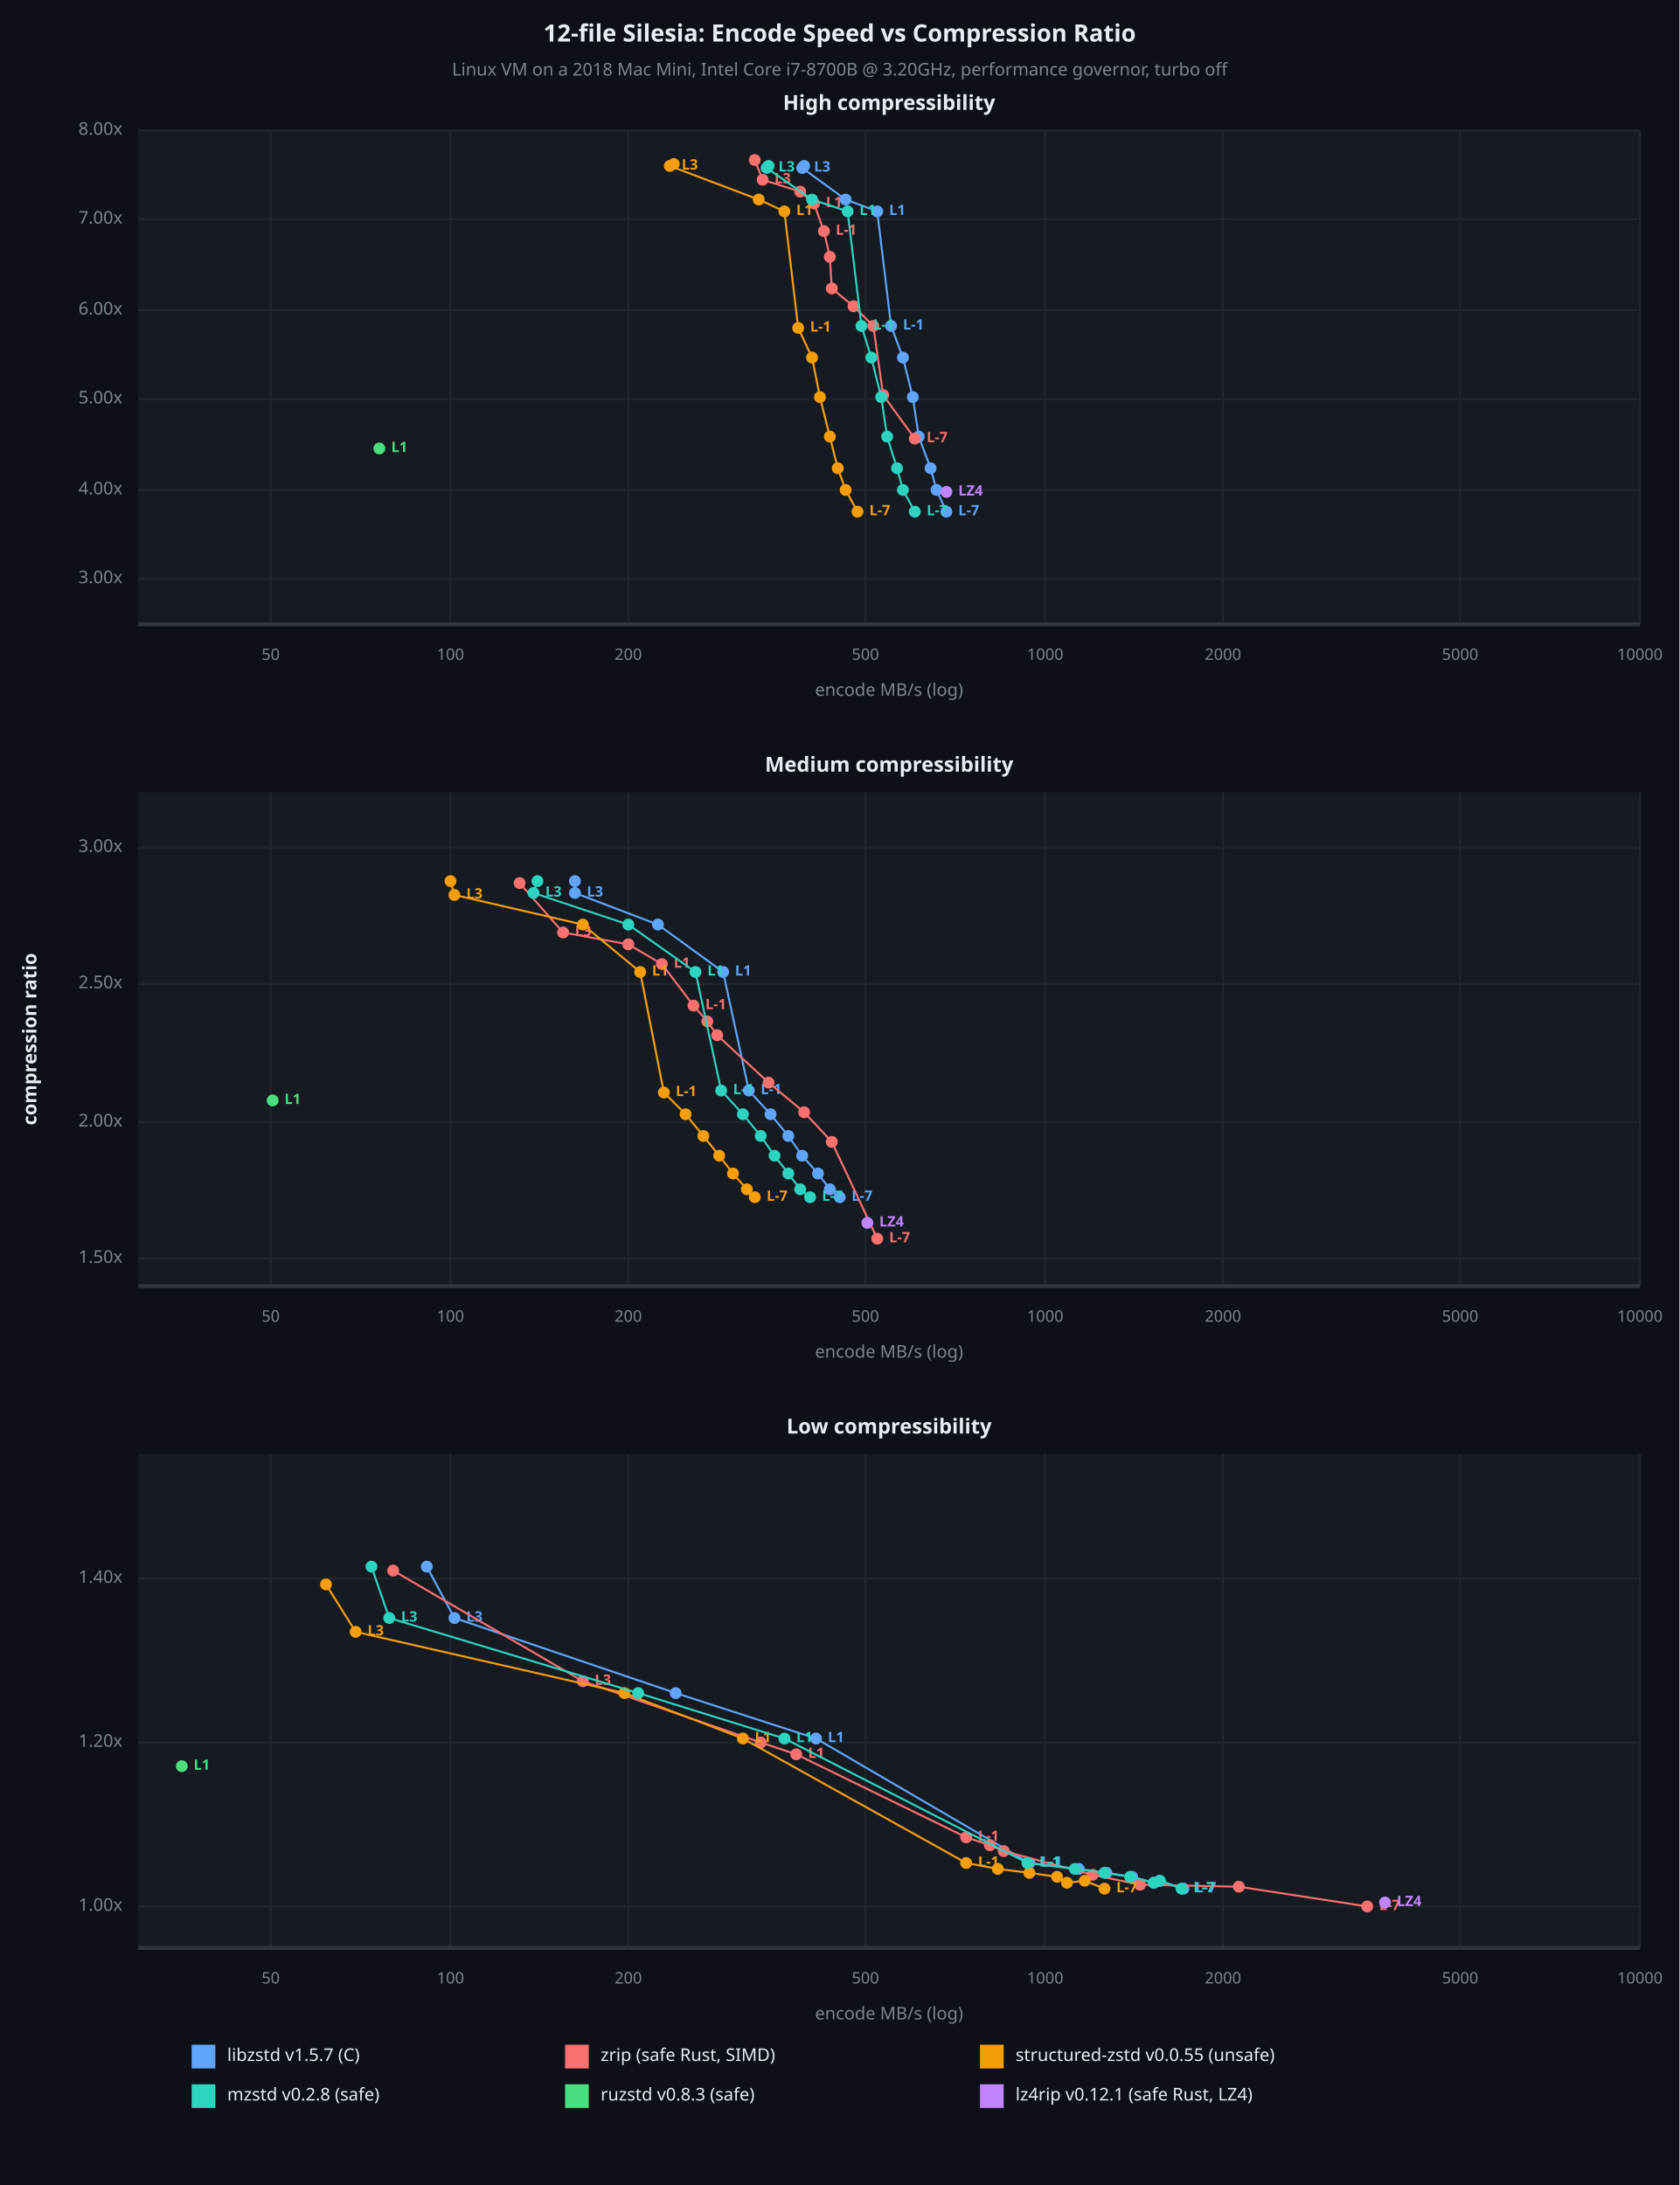
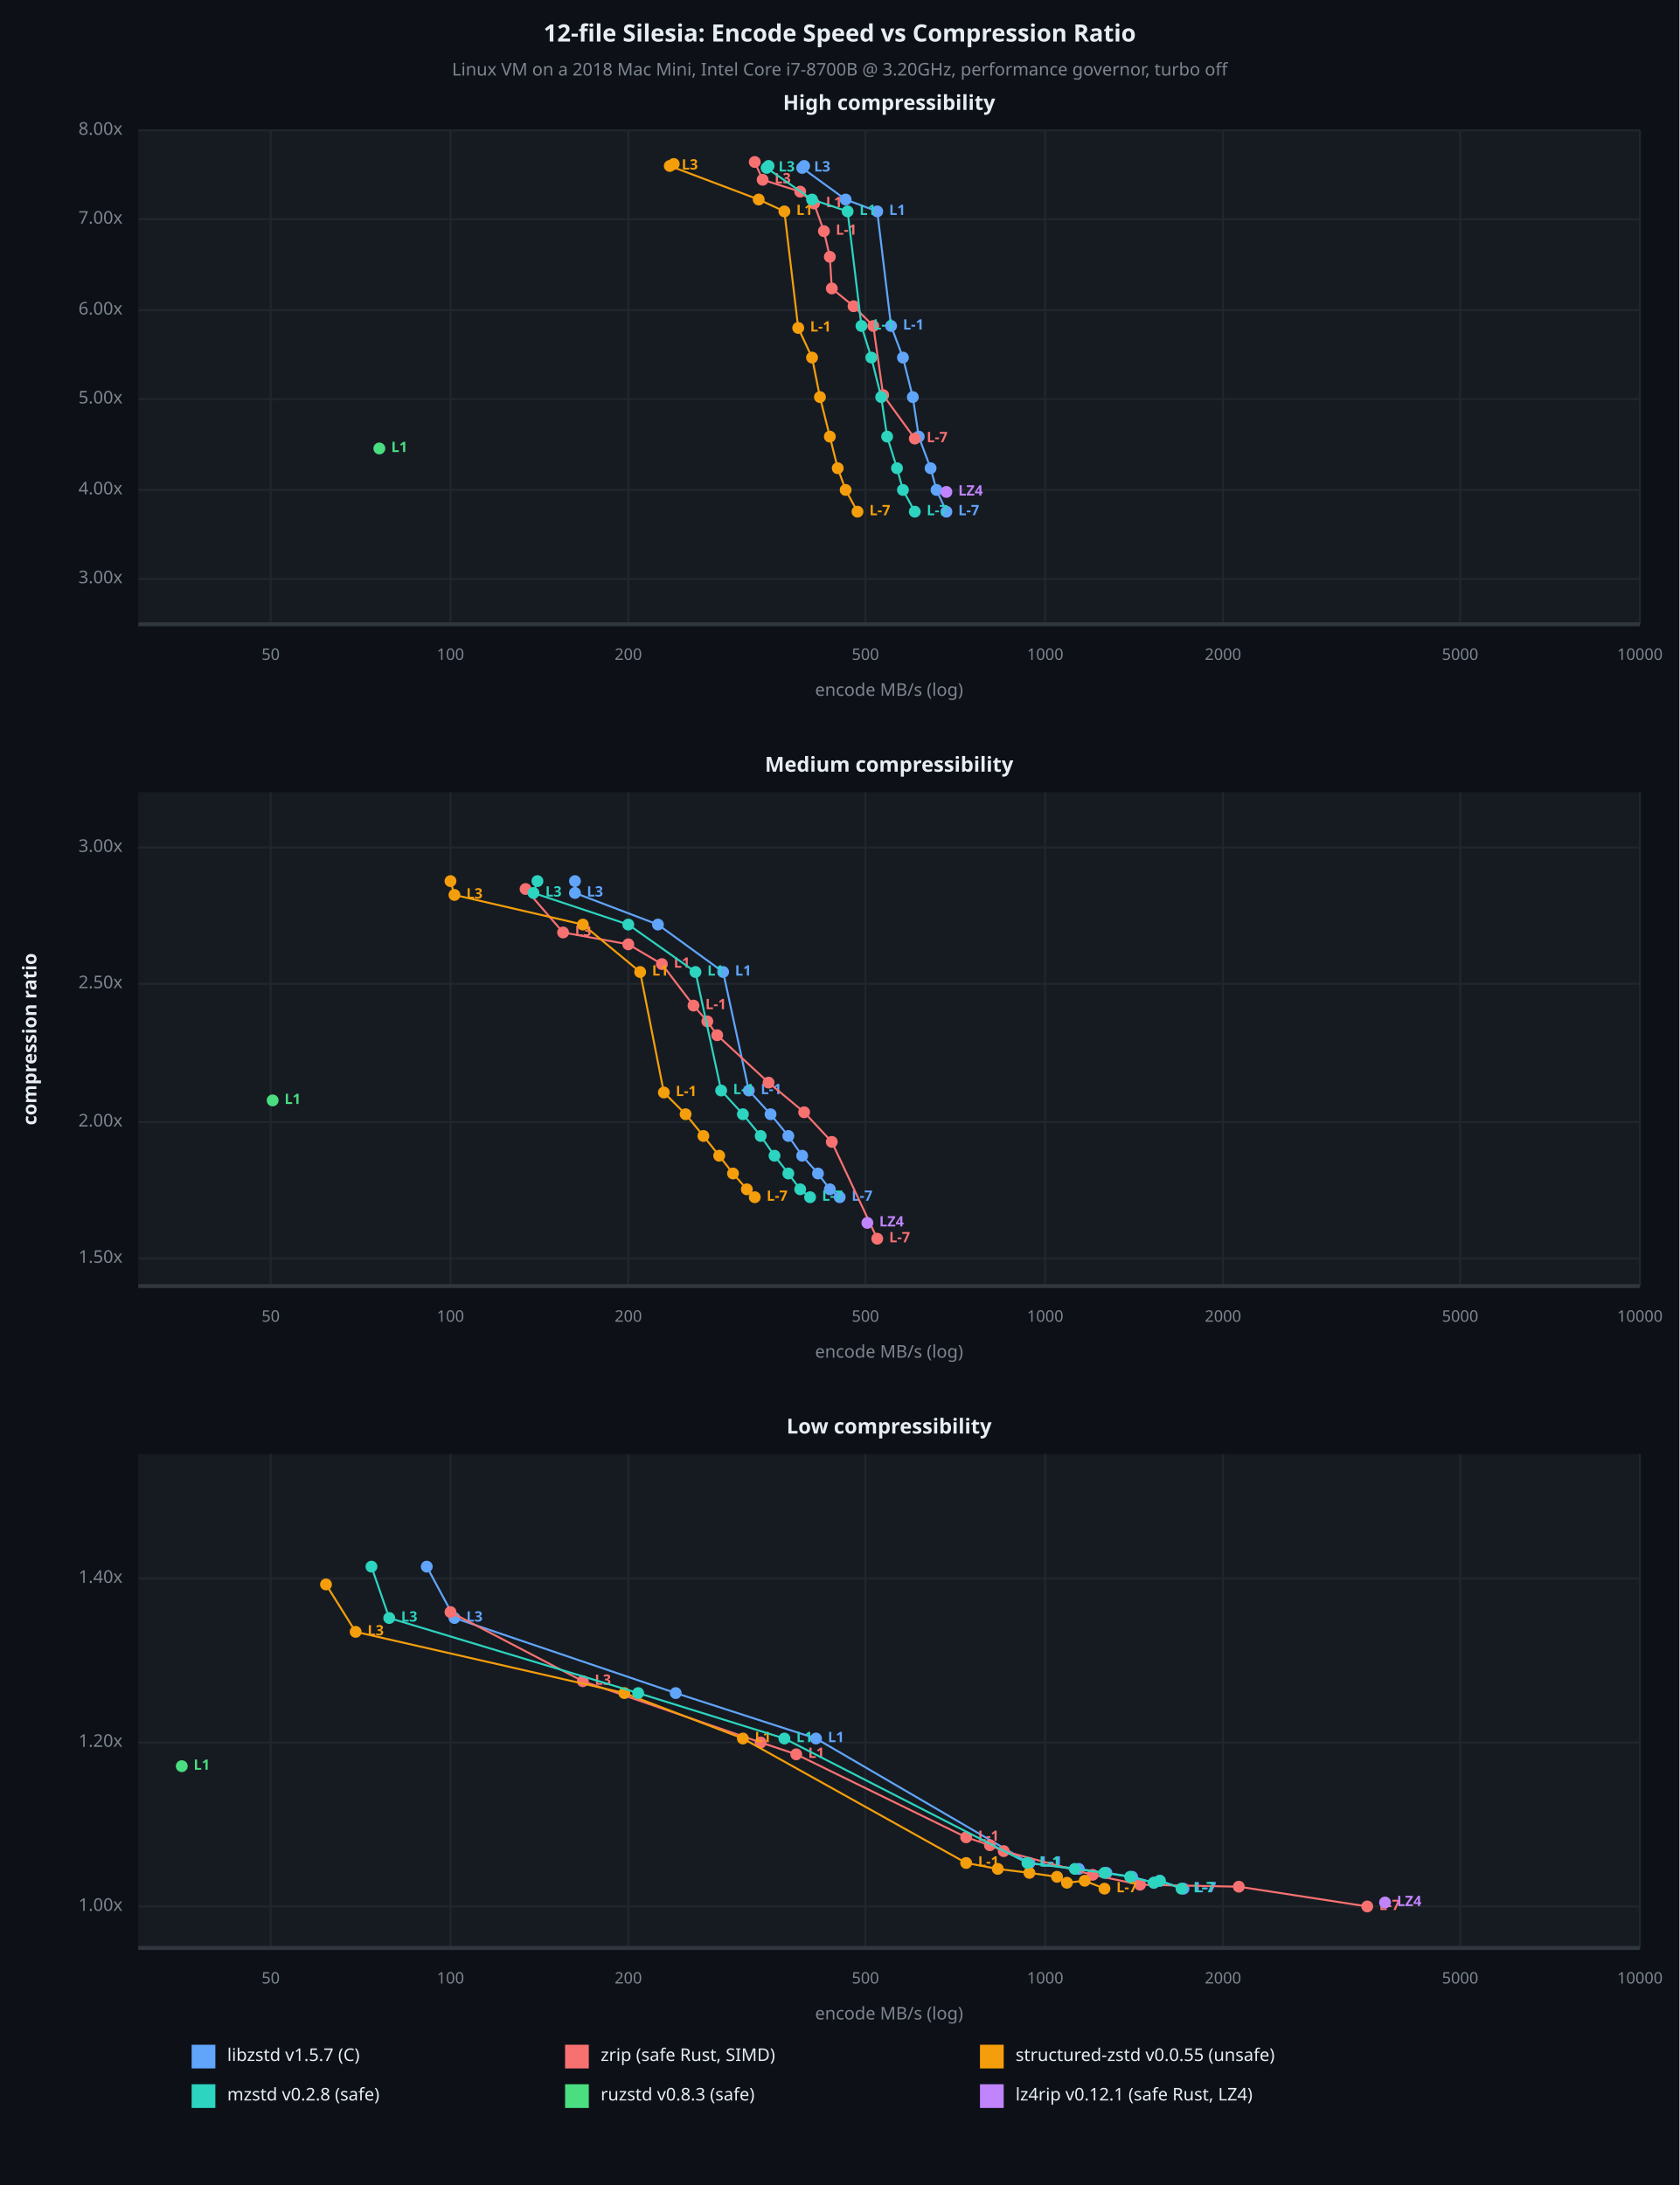
<svg xmlns="http://www.w3.org/2000/svg" viewBox="0 0 850 1106" font-family="system-ui, -apple-system, sans-serif">
  <rect x="0" y="0" width="850" height="1106" opacity="1" fill="#0D1117" stroke="none" />
  <text x="425" y="18" dy="0.5ex" text-anchor="middle" font-family="sans-serif" font-size="12.097" opacity="1" fill="#E6EDF3" font-weight="bold">
12-file Silesia: Encode Speed vs Compression Ratio
</text>
  <text x="425" y="36" dy="0.5ex" text-anchor="middle" font-family="sans-serif" font-size="8.871" opacity="1" fill="#7D8590">
Linux VM on a 2018 Mac Mini, Intel Core i7-8700B @ 3.20GHz, performance governor, turbo off
</text>
  <rect x="70" y="66" width="760" height="250" opacity="1" fill="#161B22" stroke="none" />
  <text x="450" y="53" dy="0.5ex" text-anchor="middle" font-family="sans-serif" font-size="10.484" opacity="1" fill="#E6EDF3" font-weight="bold">
High compressibility
</text>
  <polyline fill="none" opacity="1" stroke="#21262D" stroke-width="1" points="137,66 137,316 " />
  <text x="137" y="332" dy="0.5ex" text-anchor="middle" font-family="sans-serif" font-size="8.065" opacity="1" fill="#7D8590">
50
</text>
  <polyline fill="none" opacity="1" stroke="#21262D" stroke-width="1" points="228,66 228,316 " />
  <text x="228" y="332" dy="0.5ex" text-anchor="middle" font-family="sans-serif" font-size="8.065" opacity="1" fill="#7D8590">
100
</text>
  <polyline fill="none" opacity="1" stroke="#21262D" stroke-width="1" points="318,66 318,316 " />
  <text x="318" y="332" dy="0.5ex" text-anchor="middle" font-family="sans-serif" font-size="8.065" opacity="1" fill="#7D8590">
200
</text>
  <polyline fill="none" opacity="1" stroke="#21262D" stroke-width="1" points="438,66 438,316 " />
  <text x="438" y="332" dy="0.5ex" text-anchor="middle" font-family="sans-serif" font-size="8.065" opacity="1" fill="#7D8590">
500
</text>
  <polyline fill="none" opacity="1" stroke="#21262D" stroke-width="1" points="529,66 529,316 " />
  <text x="529" y="332" dy="0.5ex" text-anchor="middle" font-family="sans-serif" font-size="8.065" opacity="1" fill="#7D8590">
1000
</text>
  <polyline fill="none" opacity="1" stroke="#21262D" stroke-width="1" points="619,66 619,316 " />
  <text x="619" y="332" dy="0.5ex" text-anchor="middle" font-family="sans-serif" font-size="8.065" opacity="1" fill="#7D8590">
2000
</text>
  <polyline fill="none" opacity="1" stroke="#21262D" stroke-width="1" points="739,66 739,316 " />
  <text x="739" y="332" dy="0.5ex" text-anchor="middle" font-family="sans-serif" font-size="8.065" opacity="1" fill="#7D8590">
5000
</text>
  <polyline fill="none" opacity="1" stroke="#21262D" stroke-width="1" points="830,66 830,316 " />
  <text x="830" y="332" dy="0.5ex" text-anchor="middle" font-family="sans-serif" font-size="8.065" opacity="1" fill="#7D8590">
10000
</text>
  <polyline fill="none" opacity="1" stroke="#21262D" stroke-width="1" points="70,293 830,293 " />
  <text x="62" y="293" dy="0.5ex" text-anchor="end" font-family="sans-serif" font-size="8.871" opacity="1" fill="#7D8590">
3.00x
</text>
  <polyline fill="none" opacity="1" stroke="#21262D" stroke-width="1" points="70,248 830,248 " />
  <text x="62" y="248" dy="0.5ex" text-anchor="end" font-family="sans-serif" font-size="8.871" opacity="1" fill="#7D8590">
4.00x
</text>
  <polyline fill="none" opacity="1" stroke="#21262D" stroke-width="1" points="70,202 830,202 " />
  <text x="62" y="202" dy="0.5ex" text-anchor="end" font-family="sans-serif" font-size="8.871" opacity="1" fill="#7D8590">
5.00x
</text>
  <polyline fill="none" opacity="1" stroke="#21262D" stroke-width="1" points="70,157 830,157 " />
  <text x="62" y="157" dy="0.5ex" text-anchor="end" font-family="sans-serif" font-size="8.871" opacity="1" fill="#7D8590">
6.00x
</text>
  <polyline fill="none" opacity="1" stroke="#21262D" stroke-width="1" points="70,111 830,111 " />
  <text x="62" y="111" dy="0.5ex" text-anchor="end" font-family="sans-serif" font-size="8.871" opacity="1" fill="#7D8590">
7.00x
</text>
  <polyline fill="none" opacity="1" stroke="#21262D" stroke-width="1" points="70,66 830,66 " />
  <text x="62" y="66" dy="0.5ex" text-anchor="end" font-family="sans-serif" font-size="8.871" opacity="1" fill="#7D8590">
8.00x
</text>
  <polyline fill="none" opacity="1" stroke="#30363D" stroke-width="2" points="70,316 830,316 " />
  <polyline fill="none" opacity="1" stroke="#60A5FA" stroke-width="1" points="479,259 474,248 471,237 465,221 462,201 457,181 451,165 444,107 428,101 406,85 407,84 " />
  <circle cx="479" cy="259" r="3" opacity="1" fill="#60A5FA" stroke="none" stroke-width="1" />
  <text x="485" y="259" dy="0.5ex" text-anchor="start" font-family="sans-serif" font-size="7.258" opacity="1" fill="#60A5FA" font-weight="bold">
L-7
</text>
  <circle cx="474" cy="248" r="3" opacity="1" fill="#60A5FA" stroke="none" stroke-width="1" />
  <circle cx="471" cy="237" r="3" opacity="1" fill="#60A5FA" stroke="none" stroke-width="1" />
  <circle cx="465" cy="221" r="3" opacity="1" fill="#60A5FA" stroke="none" stroke-width="1" />
  <circle cx="462" cy="201" r="3" opacity="1" fill="#60A5FA" stroke="none" stroke-width="1" />
  <circle cx="457" cy="181" r="3" opacity="1" fill="#60A5FA" stroke="none" stroke-width="1" />
  <circle cx="451" cy="165" r="3" opacity="1" fill="#60A5FA" stroke="none" stroke-width="1" />
  <text x="457" y="165" dy="0.5ex" text-anchor="start" font-family="sans-serif" font-size="7.258" opacity="1" fill="#60A5FA" font-weight="bold">
L-1
</text>
  <circle cx="444" cy="107" r="3" opacity="1" fill="#60A5FA" stroke="none" stroke-width="1" />
  <text x="450" y="107" dy="0.5ex" text-anchor="start" font-family="sans-serif" font-size="7.258" opacity="1" fill="#60A5FA" font-weight="bold">
L1
</text>
  <circle cx="428" cy="101" r="3" opacity="1" fill="#60A5FA" stroke="none" stroke-width="1" />
  <circle cx="406" cy="85" r="3" opacity="1" fill="#60A5FA" stroke="none" stroke-width="1" />
  <text x="412" y="85" dy="0.5ex" text-anchor="start" font-family="sans-serif" font-size="7.258" opacity="1" fill="#60A5FA" font-weight="bold">
L3
</text>
  <circle cx="407" cy="84" r="3" opacity="1" fill="#60A5FA" stroke="none" stroke-width="1" />
-   <polyline fill="none" opacity="1" stroke="#F87171" stroke-width="1" points="463,222 447,200 442,165 432,155 421,146 420,130 417,117 412,103 405,97 386,91 382,81 " />
+   <polyline fill="none" opacity="1" stroke="#F87171" stroke-width="1" points="463,222 447,200 442,165 432,155 421,146 420,130 417,117 412,103 405,97 386,91 382,82 " />
  <circle cx="463" cy="222" r="3" opacity="1" fill="#F87171" stroke="none" stroke-width="1" />
  <text x="469" y="222" dy="0.5ex" text-anchor="start" font-family="sans-serif" font-size="7.258" opacity="1" fill="#F87171" font-weight="bold">
L-7
</text>
  <circle cx="447" cy="200" r="3" opacity="1" fill="#F87171" stroke="none" stroke-width="1" />
  <circle cx="442" cy="165" r="3" opacity="1" fill="#F87171" stroke="none" stroke-width="1" />
  <circle cx="432" cy="155" r="3" opacity="1" fill="#F87171" stroke="none" stroke-width="1" />
  <circle cx="421" cy="146" r="3" opacity="1" fill="#F87171" stroke="none" stroke-width="1" />
  <circle cx="420" cy="130" r="3" opacity="1" fill="#F87171" stroke="none" stroke-width="1" />
  <circle cx="417" cy="117" r="3" opacity="1" fill="#F87171" stroke="none" stroke-width="1" />
  <text x="423" y="117" dy="0.5ex" text-anchor="start" font-family="sans-serif" font-size="7.258" opacity="1" fill="#F87171" font-weight="bold">
L-1
</text>
  <circle cx="412" cy="103" r="3" opacity="1" fill="#F87171" stroke="none" stroke-width="1" />
  <text x="418" y="103" dy="0.5ex" text-anchor="start" font-family="sans-serif" font-size="7.258" opacity="1" fill="#F87171" font-weight="bold">
L1
</text>
  <circle cx="405" cy="97" r="3" opacity="1" fill="#F87171" stroke="none" stroke-width="1" />
  <circle cx="386" cy="91" r="3" opacity="1" fill="#F87171" stroke="none" stroke-width="1" />
  <text x="392" y="91" dy="0.5ex" text-anchor="start" font-family="sans-serif" font-size="7.258" opacity="1" fill="#F87171" font-weight="bold">
L3
</text>
-   <circle cx="382" cy="81" r="3" opacity="1" fill="#F87171" stroke="none" stroke-width="1" />
+   <circle cx="382" cy="82" r="3" opacity="1" fill="#F87171" stroke="none" stroke-width="1" />
  <polyline fill="none" opacity="1" stroke="#F59E0B" stroke-width="1" points="434,259 428,248 424,237 420,221 415,201 411,181 404,166 397,107 384,101 339,84 341,83 " />
  <circle cx="434" cy="259" r="3" opacity="1" fill="#F59E0B" stroke="none" stroke-width="1" />
  <text x="440" y="259" dy="0.5ex" text-anchor="start" font-family="sans-serif" font-size="7.258" opacity="1" fill="#F59E0B" font-weight="bold">
L-7
</text>
  <circle cx="428" cy="248" r="3" opacity="1" fill="#F59E0B" stroke="none" stroke-width="1" />
  <circle cx="424" cy="237" r="3" opacity="1" fill="#F59E0B" stroke="none" stroke-width="1" />
  <circle cx="420" cy="221" r="3" opacity="1" fill="#F59E0B" stroke="none" stroke-width="1" />
  <circle cx="415" cy="201" r="3" opacity="1" fill="#F59E0B" stroke="none" stroke-width="1" />
  <circle cx="411" cy="181" r="3" opacity="1" fill="#F59E0B" stroke="none" stroke-width="1" />
  <circle cx="404" cy="166" r="3" opacity="1" fill="#F59E0B" stroke="none" stroke-width="1" />
  <text x="410" y="166" dy="0.5ex" text-anchor="start" font-family="sans-serif" font-size="7.258" opacity="1" fill="#F59E0B" font-weight="bold">
L-1
</text>
  <circle cx="397" cy="107" r="3" opacity="1" fill="#F59E0B" stroke="none" stroke-width="1" />
  <text x="403" y="107" dy="0.5ex" text-anchor="start" font-family="sans-serif" font-size="7.258" opacity="1" fill="#F59E0B" font-weight="bold">
L1
</text>
  <circle cx="384" cy="101" r="3" opacity="1" fill="#F59E0B" stroke="none" stroke-width="1" />
  <circle cx="339" cy="84" r="3" opacity="1" fill="#F59E0B" stroke="none" stroke-width="1" />
  <text x="345" y="84" dy="0.5ex" text-anchor="start" font-family="sans-serif" font-size="7.258" opacity="1" fill="#F59E0B" font-weight="bold">
L3
</text>
  <circle cx="341" cy="83" r="3" opacity="1" fill="#F59E0B" stroke="none" stroke-width="1" />
  <polyline fill="none" opacity="1" stroke="#2DD4BF" stroke-width="1" points="463,259 457,248 454,237 449,221 446,201 441,181 436,165 429,107 411,101 388,85 389,84 " />
  <circle cx="463" cy="259" r="3" opacity="1" fill="#2DD4BF" stroke="none" stroke-width="1" />
  <text x="469" y="259" dy="0.5ex" text-anchor="start" font-family="sans-serif" font-size="7.258" opacity="1" fill="#2DD4BF" font-weight="bold">
L-7
</text>
  <circle cx="457" cy="248" r="3" opacity="1" fill="#2DD4BF" stroke="none" stroke-width="1" />
  <circle cx="454" cy="237" r="3" opacity="1" fill="#2DD4BF" stroke="none" stroke-width="1" />
  <circle cx="449" cy="221" r="3" opacity="1" fill="#2DD4BF" stroke="none" stroke-width="1" />
  <circle cx="446" cy="201" r="3" opacity="1" fill="#2DD4BF" stroke="none" stroke-width="1" />
  <circle cx="441" cy="181" r="3" opacity="1" fill="#2DD4BF" stroke="none" stroke-width="1" />
  <circle cx="436" cy="165" r="3" opacity="1" fill="#2DD4BF" stroke="none" stroke-width="1" />
  <text x="442" y="165" dy="0.5ex" text-anchor="start" font-family="sans-serif" font-size="7.258" opacity="1" fill="#2DD4BF" font-weight="bold">
L-1
</text>
  <circle cx="429" cy="107" r="3" opacity="1" fill="#2DD4BF" stroke="none" stroke-width="1" />
  <text x="435" y="107" dy="0.5ex" text-anchor="start" font-family="sans-serif" font-size="7.258" opacity="1" fill="#2DD4BF" font-weight="bold">
L1
</text>
  <circle cx="411" cy="101" r="3" opacity="1" fill="#2DD4BF" stroke="none" stroke-width="1" />
  <circle cx="388" cy="85" r="3" opacity="1" fill="#2DD4BF" stroke="none" stroke-width="1" />
  <text x="394" y="85" dy="0.5ex" text-anchor="start" font-family="sans-serif" font-size="7.258" opacity="1" fill="#2DD4BF" font-weight="bold">
L3
</text>
  <circle cx="389" cy="84" r="3" opacity="1" fill="#2DD4BF" stroke="none" stroke-width="1" />
  <circle cx="192" cy="227" r="3" opacity="1" fill="#4ADE80" stroke="none" stroke-width="1" />
  <text x="198" y="227" dy="0.5ex" text-anchor="start" font-family="sans-serif" font-size="7.258" opacity="1" fill="#4ADE80" font-weight="bold">
L1
</text>
  <circle cx="479" cy="249" r="3" opacity="1" fill="#C084FC" stroke="none" stroke-width="1" />
  <text x="485" y="249" dy="0.5ex" text-anchor="start" font-family="sans-serif" font-size="7.258" opacity="1" fill="#C084FC" font-weight="bold">
LZ4
</text>
  <text x="450" y="350" dy="0.5ex" text-anchor="middle" font-family="sans-serif" font-size="8.871" opacity="1" fill="#7D8590">
encode MB/s (log)
</text>
  <rect x="70" y="401" width="760" height="250" opacity="1" fill="#161B22" stroke="none" />
  <text x="450" y="388" dy="0.5ex" text-anchor="middle" font-family="sans-serif" font-size="10.484" opacity="1" fill="#E6EDF3" font-weight="bold">
Medium compressibility
</text>
  <polyline fill="none" opacity="1" stroke="#21262D" stroke-width="1" points="137,401 137,651 " />
  <text x="137" y="667" dy="0.5ex" text-anchor="middle" font-family="sans-serif" font-size="8.065" opacity="1" fill="#7D8590">
50
</text>
  <polyline fill="none" opacity="1" stroke="#21262D" stroke-width="1" points="228,401 228,651 " />
  <text x="228" y="667" dy="0.5ex" text-anchor="middle" font-family="sans-serif" font-size="8.065" opacity="1" fill="#7D8590">
100
</text>
  <polyline fill="none" opacity="1" stroke="#21262D" stroke-width="1" points="318,401 318,651 " />
  <text x="318" y="667" dy="0.5ex" text-anchor="middle" font-family="sans-serif" font-size="8.065" opacity="1" fill="#7D8590">
200
</text>
  <polyline fill="none" opacity="1" stroke="#21262D" stroke-width="1" points="438,401 438,651 " />
  <text x="438" y="667" dy="0.5ex" text-anchor="middle" font-family="sans-serif" font-size="8.065" opacity="1" fill="#7D8590">
500
</text>
  <polyline fill="none" opacity="1" stroke="#21262D" stroke-width="1" points="529,401 529,651 " />
  <text x="529" y="667" dy="0.5ex" text-anchor="middle" font-family="sans-serif" font-size="8.065" opacity="1" fill="#7D8590">
1000
</text>
  <polyline fill="none" opacity="1" stroke="#21262D" stroke-width="1" points="619,401 619,651 " />
  <text x="619" y="667" dy="0.5ex" text-anchor="middle" font-family="sans-serif" font-size="8.065" opacity="1" fill="#7D8590">
2000
</text>
  <polyline fill="none" opacity="1" stroke="#21262D" stroke-width="1" points="739,401 739,651 " />
  <text x="739" y="667" dy="0.5ex" text-anchor="middle" font-family="sans-serif" font-size="8.065" opacity="1" fill="#7D8590">
5000
</text>
  <polyline fill="none" opacity="1" stroke="#21262D" stroke-width="1" points="830,401 830,651 " />
  <text x="830" y="667" dy="0.5ex" text-anchor="middle" font-family="sans-serif" font-size="8.065" opacity="1" fill="#7D8590">
10000
</text>
  <polyline fill="none" opacity="1" stroke="#21262D" stroke-width="1" points="70,637 830,637 " />
  <text x="62" y="637" dy="0.5ex" text-anchor="end" font-family="sans-serif" font-size="8.871" opacity="1" fill="#7D8590">
1.50x
</text>
  <polyline fill="none" opacity="1" stroke="#21262D" stroke-width="1" points="70,568 830,568 " />
  <text x="62" y="568" dy="0.5ex" text-anchor="end" font-family="sans-serif" font-size="8.871" opacity="1" fill="#7D8590">
2.00x
</text>
  <polyline fill="none" opacity="1" stroke="#21262D" stroke-width="1" points="70,498 830,498 " />
  <text x="62" y="498" dy="0.5ex" text-anchor="end" font-family="sans-serif" font-size="8.871" opacity="1" fill="#7D8590">
2.50x
</text>
  <polyline fill="none" opacity="1" stroke="#21262D" stroke-width="1" points="70,429 830,429 " />
  <text x="62" y="429" dy="0.5ex" text-anchor="end" font-family="sans-serif" font-size="8.871" opacity="1" fill="#7D8590">
3.00x
</text>
  <polyline fill="none" opacity="1" stroke="#30363D" stroke-width="2" points="70,651 830,651 " />
  <polyline fill="none" opacity="1" stroke="#60A5FA" stroke-width="1" points="425,606 420,602 414,594 406,585 399,575 390,564 379,552 366,492 333,468 291,452 291,446 " />
  <circle cx="425" cy="606" r="3" opacity="1" fill="#60A5FA" stroke="none" stroke-width="1" />
  <text x="431" y="606" dy="0.5ex" text-anchor="start" font-family="sans-serif" font-size="7.258" opacity="1" fill="#60A5FA" font-weight="bold">
L-7
</text>
  <circle cx="420" cy="602" r="3" opacity="1" fill="#60A5FA" stroke="none" stroke-width="1" />
  <circle cx="414" cy="594" r="3" opacity="1" fill="#60A5FA" stroke="none" stroke-width="1" />
  <circle cx="406" cy="585" r="3" opacity="1" fill="#60A5FA" stroke="none" stroke-width="1" />
  <circle cx="399" cy="575" r="3" opacity="1" fill="#60A5FA" stroke="none" stroke-width="1" />
  <circle cx="390" cy="564" r="3" opacity="1" fill="#60A5FA" stroke="none" stroke-width="1" />
  <circle cx="379" cy="552" r="3" opacity="1" fill="#60A5FA" stroke="none" stroke-width="1" />
  <text x="385" y="552" dy="0.5ex" text-anchor="start" font-family="sans-serif" font-size="7.258" opacity="1" fill="#60A5FA" font-weight="bold">
L-1
</text>
  <circle cx="366" cy="492" r="3" opacity="1" fill="#60A5FA" stroke="none" stroke-width="1" />
  <text x="372" y="492" dy="0.5ex" text-anchor="start" font-family="sans-serif" font-size="7.258" opacity="1" fill="#60A5FA" font-weight="bold">
L1
</text>
  <circle cx="333" cy="468" r="3" opacity="1" fill="#60A5FA" stroke="none" stroke-width="1" />
  <circle cx="291" cy="452" r="3" opacity="1" fill="#60A5FA" stroke="none" stroke-width="1" />
  <text x="297" y="452" dy="0.5ex" text-anchor="start" font-family="sans-serif" font-size="7.258" opacity="1" fill="#60A5FA" font-weight="bold">
L3
</text>
  <circle cx="291" cy="446" r="3" opacity="1" fill="#60A5FA" stroke="none" stroke-width="1" />
-   <polyline fill="none" opacity="1" stroke="#F87171" stroke-width="1" points="444,627 421,578 407,563 389,548 363,524 358,517 351,509 335,488 318,478 285,472 263,447 " />
+   <polyline fill="none" opacity="1" stroke="#F87171" stroke-width="1" points="444,627 421,578 407,563 389,548 363,524 358,517 351,509 335,488 318,478 285,472 266,450 " />
  <circle cx="444" cy="627" r="3" opacity="1" fill="#F87171" stroke="none" stroke-width="1" />
  <text x="450" y="627" dy="0.5ex" text-anchor="start" font-family="sans-serif" font-size="7.258" opacity="1" fill="#F87171" font-weight="bold">
L-7
</text>
  <circle cx="421" cy="578" r="3" opacity="1" fill="#F87171" stroke="none" stroke-width="1" />
  <circle cx="407" cy="563" r="3" opacity="1" fill="#F87171" stroke="none" stroke-width="1" />
  <circle cx="389" cy="548" r="3" opacity="1" fill="#F87171" stroke="none" stroke-width="1" />
  <circle cx="363" cy="524" r="3" opacity="1" fill="#F87171" stroke="none" stroke-width="1" />
  <circle cx="358" cy="517" r="3" opacity="1" fill="#F87171" stroke="none" stroke-width="1" />
  <circle cx="351" cy="509" r="3" opacity="1" fill="#F87171" stroke="none" stroke-width="1" />
  <text x="357" y="509" dy="0.5ex" text-anchor="start" font-family="sans-serif" font-size="7.258" opacity="1" fill="#F87171" font-weight="bold">
L-1
</text>
  <circle cx="335" cy="488" r="3" opacity="1" fill="#F87171" stroke="none" stroke-width="1" />
  <text x="341" y="488" dy="0.5ex" text-anchor="start" font-family="sans-serif" font-size="7.258" opacity="1" fill="#F87171" font-weight="bold">
L1
</text>
  <circle cx="318" cy="478" r="3" opacity="1" fill="#F87171" stroke="none" stroke-width="1" />
  <circle cx="285" cy="472" r="3" opacity="1" fill="#F87171" stroke="none" stroke-width="1" />
  <text x="291" y="472" dy="0.5ex" text-anchor="start" font-family="sans-serif" font-size="7.258" opacity="1" fill="#F87171" font-weight="bold">
L3
</text>
-   <circle cx="263" cy="447" r="3" opacity="1" fill="#F87171" stroke="none" stroke-width="1" />
+   <circle cx="266" cy="450" r="3" opacity="1" fill="#F87171" stroke="none" stroke-width="1" />
  <polyline fill="none" opacity="1" stroke="#F59E0B" stroke-width="1" points="382,606 378,602 371,594 364,585 356,575 347,564 336,553 324,492 295,468 230,453 228,446 " />
  <circle cx="382" cy="606" r="3" opacity="1" fill="#F59E0B" stroke="none" stroke-width="1" />
  <text x="388" y="606" dy="0.5ex" text-anchor="start" font-family="sans-serif" font-size="7.258" opacity="1" fill="#F59E0B" font-weight="bold">
L-7
</text>
  <circle cx="378" cy="602" r="3" opacity="1" fill="#F59E0B" stroke="none" stroke-width="1" />
  <circle cx="371" cy="594" r="3" opacity="1" fill="#F59E0B" stroke="none" stroke-width="1" />
  <circle cx="364" cy="585" r="3" opacity="1" fill="#F59E0B" stroke="none" stroke-width="1" />
  <circle cx="356" cy="575" r="3" opacity="1" fill="#F59E0B" stroke="none" stroke-width="1" />
  <circle cx="347" cy="564" r="3" opacity="1" fill="#F59E0B" stroke="none" stroke-width="1" />
  <circle cx="336" cy="553" r="3" opacity="1" fill="#F59E0B" stroke="none" stroke-width="1" />
  <text x="342" y="553" dy="0.5ex" text-anchor="start" font-family="sans-serif" font-size="7.258" opacity="1" fill="#F59E0B" font-weight="bold">
L-1
</text>
  <circle cx="324" cy="492" r="3" opacity="1" fill="#F59E0B" stroke="none" stroke-width="1" />
  <text x="330" y="492" dy="0.5ex" text-anchor="start" font-family="sans-serif" font-size="7.258" opacity="1" fill="#F59E0B" font-weight="bold">
L1
</text>
  <circle cx="295" cy="468" r="3" opacity="1" fill="#F59E0B" stroke="none" stroke-width="1" />
  <circle cx="230" cy="453" r="3" opacity="1" fill="#F59E0B" stroke="none" stroke-width="1" />
  <text x="236" y="453" dy="0.5ex" text-anchor="start" font-family="sans-serif" font-size="7.258" opacity="1" fill="#F59E0B" font-weight="bold">
L3
</text>
  <circle cx="228" cy="446" r="3" opacity="1" fill="#F59E0B" stroke="none" stroke-width="1" />
  <polyline fill="none" opacity="1" stroke="#2DD4BF" stroke-width="1" points="410,606 405,602 399,594 392,585 385,575 376,564 365,552 352,492 318,468 270,452 272,446 " />
  <circle cx="410" cy="606" r="3" opacity="1" fill="#2DD4BF" stroke="none" stroke-width="1" />
  <text x="416" y="606" dy="0.5ex" text-anchor="start" font-family="sans-serif" font-size="7.258" opacity="1" fill="#2DD4BF" font-weight="bold">
L-7
</text>
  <circle cx="405" cy="602" r="3" opacity="1" fill="#2DD4BF" stroke="none" stroke-width="1" />
  <circle cx="399" cy="594" r="3" opacity="1" fill="#2DD4BF" stroke="none" stroke-width="1" />
  <circle cx="392" cy="585" r="3" opacity="1" fill="#2DD4BF" stroke="none" stroke-width="1" />
  <circle cx="385" cy="575" r="3" opacity="1" fill="#2DD4BF" stroke="none" stroke-width="1" />
  <circle cx="376" cy="564" r="3" opacity="1" fill="#2DD4BF" stroke="none" stroke-width="1" />
  <circle cx="365" cy="552" r="3" opacity="1" fill="#2DD4BF" stroke="none" stroke-width="1" />
  <text x="371" y="552" dy="0.5ex" text-anchor="start" font-family="sans-serif" font-size="7.258" opacity="1" fill="#2DD4BF" font-weight="bold">
L-1
</text>
  <circle cx="352" cy="492" r="3" opacity="1" fill="#2DD4BF" stroke="none" stroke-width="1" />
  <text x="358" y="492" dy="0.5ex" text-anchor="start" font-family="sans-serif" font-size="7.258" opacity="1" fill="#2DD4BF" font-weight="bold">
L1
</text>
  <circle cx="318" cy="468" r="3" opacity="1" fill="#2DD4BF" stroke="none" stroke-width="1" />
  <circle cx="270" cy="452" r="3" opacity="1" fill="#2DD4BF" stroke="none" stroke-width="1" />
  <text x="276" y="452" dy="0.5ex" text-anchor="start" font-family="sans-serif" font-size="7.258" opacity="1" fill="#2DD4BF" font-weight="bold">
L3
</text>
  <circle cx="272" cy="446" r="3" opacity="1" fill="#2DD4BF" stroke="none" stroke-width="1" />
  <circle cx="138" cy="557" r="3" opacity="1" fill="#4ADE80" stroke="none" stroke-width="1" />
  <text x="144" y="557" dy="0.5ex" text-anchor="start" font-family="sans-serif" font-size="7.258" opacity="1" fill="#4ADE80" font-weight="bold">
L1
</text>
  <circle cx="439" cy="619" r="3" opacity="1" fill="#C084FC" stroke="none" stroke-width="1" />
  <text x="445" y="619" dy="0.5ex" text-anchor="start" font-family="sans-serif" font-size="7.258" opacity="1" fill="#C084FC" font-weight="bold">
LZ4
</text>
  <text x="450" y="685" dy="0.5ex" text-anchor="middle" font-family="sans-serif" font-size="8.871" opacity="1" fill="#7D8590">
encode MB/s (log)
</text>
  <rect x="70" y="736" width="760" height="250" opacity="1" fill="#161B22" stroke="none" />
  <text x="450" y="723" dy="0.5ex" text-anchor="middle" font-family="sans-serif" font-size="10.484" opacity="1" fill="#E6EDF3" font-weight="bold">
Low compressibility
</text>
  <polyline fill="none" opacity="1" stroke="#21262D" stroke-width="1" points="137,736 137,986 " />
  <text x="137" y="1002" dy="0.5ex" text-anchor="middle" font-family="sans-serif" font-size="8.065" opacity="1" fill="#7D8590">
50
</text>
  <polyline fill="none" opacity="1" stroke="#21262D" stroke-width="1" points="228,736 228,986 " />
  <text x="228" y="1002" dy="0.5ex" text-anchor="middle" font-family="sans-serif" font-size="8.065" opacity="1" fill="#7D8590">
100
</text>
  <polyline fill="none" opacity="1" stroke="#21262D" stroke-width="1" points="318,736 318,986 " />
  <text x="318" y="1002" dy="0.5ex" text-anchor="middle" font-family="sans-serif" font-size="8.065" opacity="1" fill="#7D8590">
200
</text>
  <polyline fill="none" opacity="1" stroke="#21262D" stroke-width="1" points="438,736 438,986 " />
  <text x="438" y="1002" dy="0.5ex" text-anchor="middle" font-family="sans-serif" font-size="8.065" opacity="1" fill="#7D8590">
500
</text>
  <polyline fill="none" opacity="1" stroke="#21262D" stroke-width="1" points="529,736 529,986 " />
  <text x="529" y="1002" dy="0.5ex" text-anchor="middle" font-family="sans-serif" font-size="8.065" opacity="1" fill="#7D8590">
1000
</text>
  <polyline fill="none" opacity="1" stroke="#21262D" stroke-width="1" points="619,736 619,986 " />
  <text x="619" y="1002" dy="0.5ex" text-anchor="middle" font-family="sans-serif" font-size="8.065" opacity="1" fill="#7D8590">
2000
</text>
  <polyline fill="none" opacity="1" stroke="#21262D" stroke-width="1" points="739,736 739,986 " />
  <text x="739" y="1002" dy="0.5ex" text-anchor="middle" font-family="sans-serif" font-size="8.065" opacity="1" fill="#7D8590">
5000
</text>
  <polyline fill="none" opacity="1" stroke="#21262D" stroke-width="1" points="830,736 830,986 " />
  <text x="830" y="1002" dy="0.5ex" text-anchor="middle" font-family="sans-serif" font-size="8.065" opacity="1" fill="#7D8590">
10000
</text>
  <polyline fill="none" opacity="1" stroke="#21262D" stroke-width="1" points="70,965 830,965 " />
  <text x="62" y="965" dy="0.5ex" text-anchor="end" font-family="sans-serif" font-size="8.871" opacity="1" fill="#7D8590">
1.00x
</text>
  <polyline fill="none" opacity="1" stroke="#21262D" stroke-width="1" points="70,882 830,882 " />
  <text x="62" y="882" dy="0.5ex" text-anchor="end" font-family="sans-serif" font-size="8.871" opacity="1" fill="#7D8590">
1.20x
</text>
  <polyline fill="none" opacity="1" stroke="#21262D" stroke-width="1" points="70,799 830,799 " />
  <text x="62" y="799" dy="0.5ex" text-anchor="end" font-family="sans-serif" font-size="8.871" opacity="1" fill="#7D8590">
1.40x
</text>
  <polyline fill="none" opacity="1" stroke="#30363D" stroke-width="2" points="70,986 830,986 " />
  <polyline fill="none" opacity="1" stroke="#60A5FA" stroke-width="1" points="599,956 587,952 584,953 573,950 560,948 546,946 521,943 413,880 342,857 230,819 216,793 " />
  <circle cx="599" cy="956" r="3" opacity="1" fill="#60A5FA" stroke="none" stroke-width="1" />
  <text x="605" y="956" dy="0.5ex" text-anchor="start" font-family="sans-serif" font-size="7.258" opacity="1" fill="#60A5FA" font-weight="bold">
L-7
</text>
  <circle cx="587" cy="952" r="3" opacity="1" fill="#60A5FA" stroke="none" stroke-width="1" />
  <circle cx="584" cy="953" r="3" opacity="1" fill="#60A5FA" stroke="none" stroke-width="1" />
  <circle cx="573" cy="950" r="3" opacity="1" fill="#60A5FA" stroke="none" stroke-width="1" />
  <circle cx="560" cy="948" r="3" opacity="1" fill="#60A5FA" stroke="none" stroke-width="1" />
  <circle cx="546" cy="946" r="3" opacity="1" fill="#60A5FA" stroke="none" stroke-width="1" />
  <circle cx="521" cy="943" r="3" opacity="1" fill="#60A5FA" stroke="none" stroke-width="1" />
  <text x="527" y="943" dy="0.5ex" text-anchor="start" font-family="sans-serif" font-size="7.258" opacity="1" fill="#60A5FA" font-weight="bold">
L-1
</text>
  <circle cx="413" cy="880" r="3" opacity="1" fill="#60A5FA" stroke="none" stroke-width="1" />
  <text x="419" y="880" dy="0.5ex" text-anchor="start" font-family="sans-serif" font-size="7.258" opacity="1" fill="#60A5FA" font-weight="bold">
L1
</text>
  <circle cx="342" cy="857" r="3" opacity="1" fill="#60A5FA" stroke="none" stroke-width="1" />
  <circle cx="230" cy="819" r="3" opacity="1" fill="#60A5FA" stroke="none" stroke-width="1" />
  <text x="236" y="819" dy="0.5ex" text-anchor="start" font-family="sans-serif" font-size="7.258" opacity="1" fill="#60A5FA" font-weight="bold">
L3
</text>
  <circle cx="216" cy="793" r="3" opacity="1" fill="#60A5FA" stroke="none" stroke-width="1" />
-   <polyline fill="none" opacity="1" stroke="#F87171" stroke-width="1" points="692,965 627,955 577,954 553,949 508,937 501,934 489,930 403,888 385,882 295,851 199,795 " />
+   <polyline fill="none" opacity="1" stroke="#F87171" stroke-width="1" points="692,965 627,955 577,954 553,949 508,937 501,934 489,930 403,888 385,882 295,851 228,816 " />
  <circle cx="692" cy="965" r="3" opacity="1" fill="#F87171" stroke="none" stroke-width="1" />
  <text x="698" y="965" dy="0.5ex" text-anchor="start" font-family="sans-serif" font-size="7.258" opacity="1" fill="#F87171" font-weight="bold">
L-7
</text>
  <circle cx="627" cy="955" r="3" opacity="1" fill="#F87171" stroke="none" stroke-width="1" />
  <circle cx="577" cy="954" r="3" opacity="1" fill="#F87171" stroke="none" stroke-width="1" />
  <circle cx="553" cy="949" r="3" opacity="1" fill="#F87171" stroke="none" stroke-width="1" />
  <circle cx="508" cy="937" r="3" opacity="1" fill="#F87171" stroke="none" stroke-width="1" />
  <circle cx="501" cy="934" r="3" opacity="1" fill="#F87171" stroke="none" stroke-width="1" />
  <circle cx="489" cy="930" r="3" opacity="1" fill="#F87171" stroke="none" stroke-width="1" />
  <text x="495" y="930" dy="0.5ex" text-anchor="start" font-family="sans-serif" font-size="7.258" opacity="1" fill="#F87171" font-weight="bold">
L-1
</text>
  <circle cx="403" cy="888" r="3" opacity="1" fill="#F87171" stroke="none" stroke-width="1" />
  <text x="409" y="888" dy="0.5ex" text-anchor="start" font-family="sans-serif" font-size="7.258" opacity="1" fill="#F87171" font-weight="bold">
L1
</text>
  <circle cx="385" cy="882" r="3" opacity="1" fill="#F87171" stroke="none" stroke-width="1" />
  <circle cx="295" cy="851" r="3" opacity="1" fill="#F87171" stroke="none" stroke-width="1" />
  <text x="301" y="851" dy="0.5ex" text-anchor="start" font-family="sans-serif" font-size="7.258" opacity="1" fill="#F87171" font-weight="bold">
L3
</text>
-   <circle cx="199" cy="795" r="3" opacity="1" fill="#F87171" stroke="none" stroke-width="1" />
+   <circle cx="228" cy="816" r="3" opacity="1" fill="#F87171" stroke="none" stroke-width="1" />
  <polyline fill="none" opacity="1" stroke="#F59E0B" stroke-width="1" points="559,956 549,952 540,953 535,950 521,948 505,946 489,943 376,880 316,857 180,826 165,802 " />
  <circle cx="559" cy="956" r="3" opacity="1" fill="#F59E0B" stroke="none" stroke-width="1" />
  <text x="565" y="956" dy="0.5ex" text-anchor="start" font-family="sans-serif" font-size="7.258" opacity="1" fill="#F59E0B" font-weight="bold">
L-7
</text>
  <circle cx="549" cy="952" r="3" opacity="1" fill="#F59E0B" stroke="none" stroke-width="1" />
  <circle cx="540" cy="953" r="3" opacity="1" fill="#F59E0B" stroke="none" stroke-width="1" />
  <circle cx="535" cy="950" r="3" opacity="1" fill="#F59E0B" stroke="none" stroke-width="1" />
  <circle cx="521" cy="948" r="3" opacity="1" fill="#F59E0B" stroke="none" stroke-width="1" />
  <circle cx="505" cy="946" r="3" opacity="1" fill="#F59E0B" stroke="none" stroke-width="1" />
  <circle cx="489" cy="943" r="3" opacity="1" fill="#F59E0B" stroke="none" stroke-width="1" />
  <text x="495" y="943" dy="0.5ex" text-anchor="start" font-family="sans-serif" font-size="7.258" opacity="1" fill="#F59E0B" font-weight="bold">
L-1
</text>
  <circle cx="376" cy="880" r="3" opacity="1" fill="#F59E0B" stroke="none" stroke-width="1" />
  <text x="382" y="880" dy="0.5ex" text-anchor="start" font-family="sans-serif" font-size="7.258" opacity="1" fill="#F59E0B" font-weight="bold">
L1
</text>
  <circle cx="316" cy="857" r="3" opacity="1" fill="#F59E0B" stroke="none" stroke-width="1" />
  <circle cx="180" cy="826" r="3" opacity="1" fill="#F59E0B" stroke="none" stroke-width="1" />
  <text x="186" y="826" dy="0.5ex" text-anchor="start" font-family="sans-serif" font-size="7.258" opacity="1" fill="#F59E0B" font-weight="bold">
L3
</text>
  <circle cx="165" cy="802" r="3" opacity="1" fill="#F59E0B" stroke="none" stroke-width="1" />
  <polyline fill="none" opacity="1" stroke="#2DD4BF" stroke-width="1" points="598,956 587,952 584,953 572,950 559,948 544,946 520,943 397,880 323,857 197,819 188,793 " />
  <circle cx="598" cy="956" r="3" opacity="1" fill="#2DD4BF" stroke="none" stroke-width="1" />
  <text x="604" y="956" dy="0.5ex" text-anchor="start" font-family="sans-serif" font-size="7.258" opacity="1" fill="#2DD4BF" font-weight="bold">
L-7
</text>
  <circle cx="587" cy="952" r="3" opacity="1" fill="#2DD4BF" stroke="none" stroke-width="1" />
  <circle cx="584" cy="953" r="3" opacity="1" fill="#2DD4BF" stroke="none" stroke-width="1" />
  <circle cx="572" cy="950" r="3" opacity="1" fill="#2DD4BF" stroke="none" stroke-width="1" />
  <circle cx="559" cy="948" r="3" opacity="1" fill="#2DD4BF" stroke="none" stroke-width="1" />
  <circle cx="544" cy="946" r="3" opacity="1" fill="#2DD4BF" stroke="none" stroke-width="1" />
  <circle cx="520" cy="943" r="3" opacity="1" fill="#2DD4BF" stroke="none" stroke-width="1" />
  <text x="526" y="943" dy="0.5ex" text-anchor="start" font-family="sans-serif" font-size="7.258" opacity="1" fill="#2DD4BF" font-weight="bold">
L-1
</text>
  <circle cx="397" cy="880" r="3" opacity="1" fill="#2DD4BF" stroke="none" stroke-width="1" />
  <text x="403" y="880" dy="0.5ex" text-anchor="start" font-family="sans-serif" font-size="7.258" opacity="1" fill="#2DD4BF" font-weight="bold">
L1
</text>
  <circle cx="323" cy="857" r="3" opacity="1" fill="#2DD4BF" stroke="none" stroke-width="1" />
  <circle cx="197" cy="819" r="3" opacity="1" fill="#2DD4BF" stroke="none" stroke-width="1" />
  <text x="203" y="819" dy="0.5ex" text-anchor="start" font-family="sans-serif" font-size="7.258" opacity="1" fill="#2DD4BF" font-weight="bold">
L3
</text>
  <circle cx="188" cy="793" r="3" opacity="1" fill="#2DD4BF" stroke="none" stroke-width="1" />
  <circle cx="92" cy="894" r="3" opacity="1" fill="#4ADE80" stroke="none" stroke-width="1" />
  <text x="98" y="894" dy="0.5ex" text-anchor="start" font-family="sans-serif" font-size="7.258" opacity="1" fill="#4ADE80" font-weight="bold">
L1
</text>
  <circle cx="701" cy="963" r="3" opacity="1" fill="#C084FC" stroke="none" stroke-width="1" />
  <text x="707" y="963" dy="0.5ex" text-anchor="start" font-family="sans-serif" font-size="7.258" opacity="1" fill="#C084FC" font-weight="bold">
LZ4
</text>
  <text x="450" y="1020" dy="0.5ex" text-anchor="middle" font-family="sans-serif" font-size="8.871" opacity="1" fill="#7D8590">
encode MB/s (log)
</text>
  <text x="16" y="526" dy="0.5ex" text-anchor="middle" font-family="sans-serif" font-size="9.677" opacity="1" fill="#E6EDF3" font-weight="bold" transform="rotate(270, 16, 526)">
compression ratio
</text>
  <rect x="97" y="1035" width="12" height="12" opacity="1" fill="#60A5FA" stroke="none" />
  <text x="115" y="1041" dy="0.5ex" text-anchor="start" font-family="sans-serif" font-size="8.871" opacity="1" fill="#E6EDF3">
libzstd v1.5.7 (C)
</text>
  <rect x="286" y="1035" width="12" height="12" opacity="1" fill="#F87171" stroke="none" />
  <text x="304" y="1041" dy="0.5ex" text-anchor="start" font-family="sans-serif" font-size="8.871" opacity="1" fill="#E6EDF3">
zrip (safe Rust, SIMD)
</text>
  <rect x="496" y="1035" width="12" height="12" opacity="1" fill="#F59E0B" stroke="none" />
  <text x="514" y="1041" dy="0.5ex" text-anchor="start" font-family="sans-serif" font-size="8.871" opacity="1" fill="#E6EDF3">
structured-zstd v0.0.55 (unsafe)
</text>
  <rect x="97" y="1055" width="12" height="12" opacity="1" fill="#2DD4BF" stroke="none" />
  <text x="115" y="1061" dy="0.5ex" text-anchor="start" font-family="sans-serif" font-size="8.871" opacity="1" fill="#E6EDF3">
mzstd v0.2.8 (safe)
</text>
  <rect x="286" y="1055" width="12" height="12" opacity="1" fill="#4ADE80" stroke="none" />
  <text x="304" y="1061" dy="0.5ex" text-anchor="start" font-family="sans-serif" font-size="8.871" opacity="1" fill="#E6EDF3">
ruzstd v0.8.3 (safe)
</text>
  <rect x="496" y="1055" width="12" height="12" opacity="1" fill="#C084FC" stroke="none" />
  <text x="514" y="1061" dy="0.5ex" text-anchor="start" font-family="sans-serif" font-size="8.871" opacity="1" fill="#E6EDF3">
lz4rip v0.12.1 (safe Rust, LZ4)
</text>
</svg>
